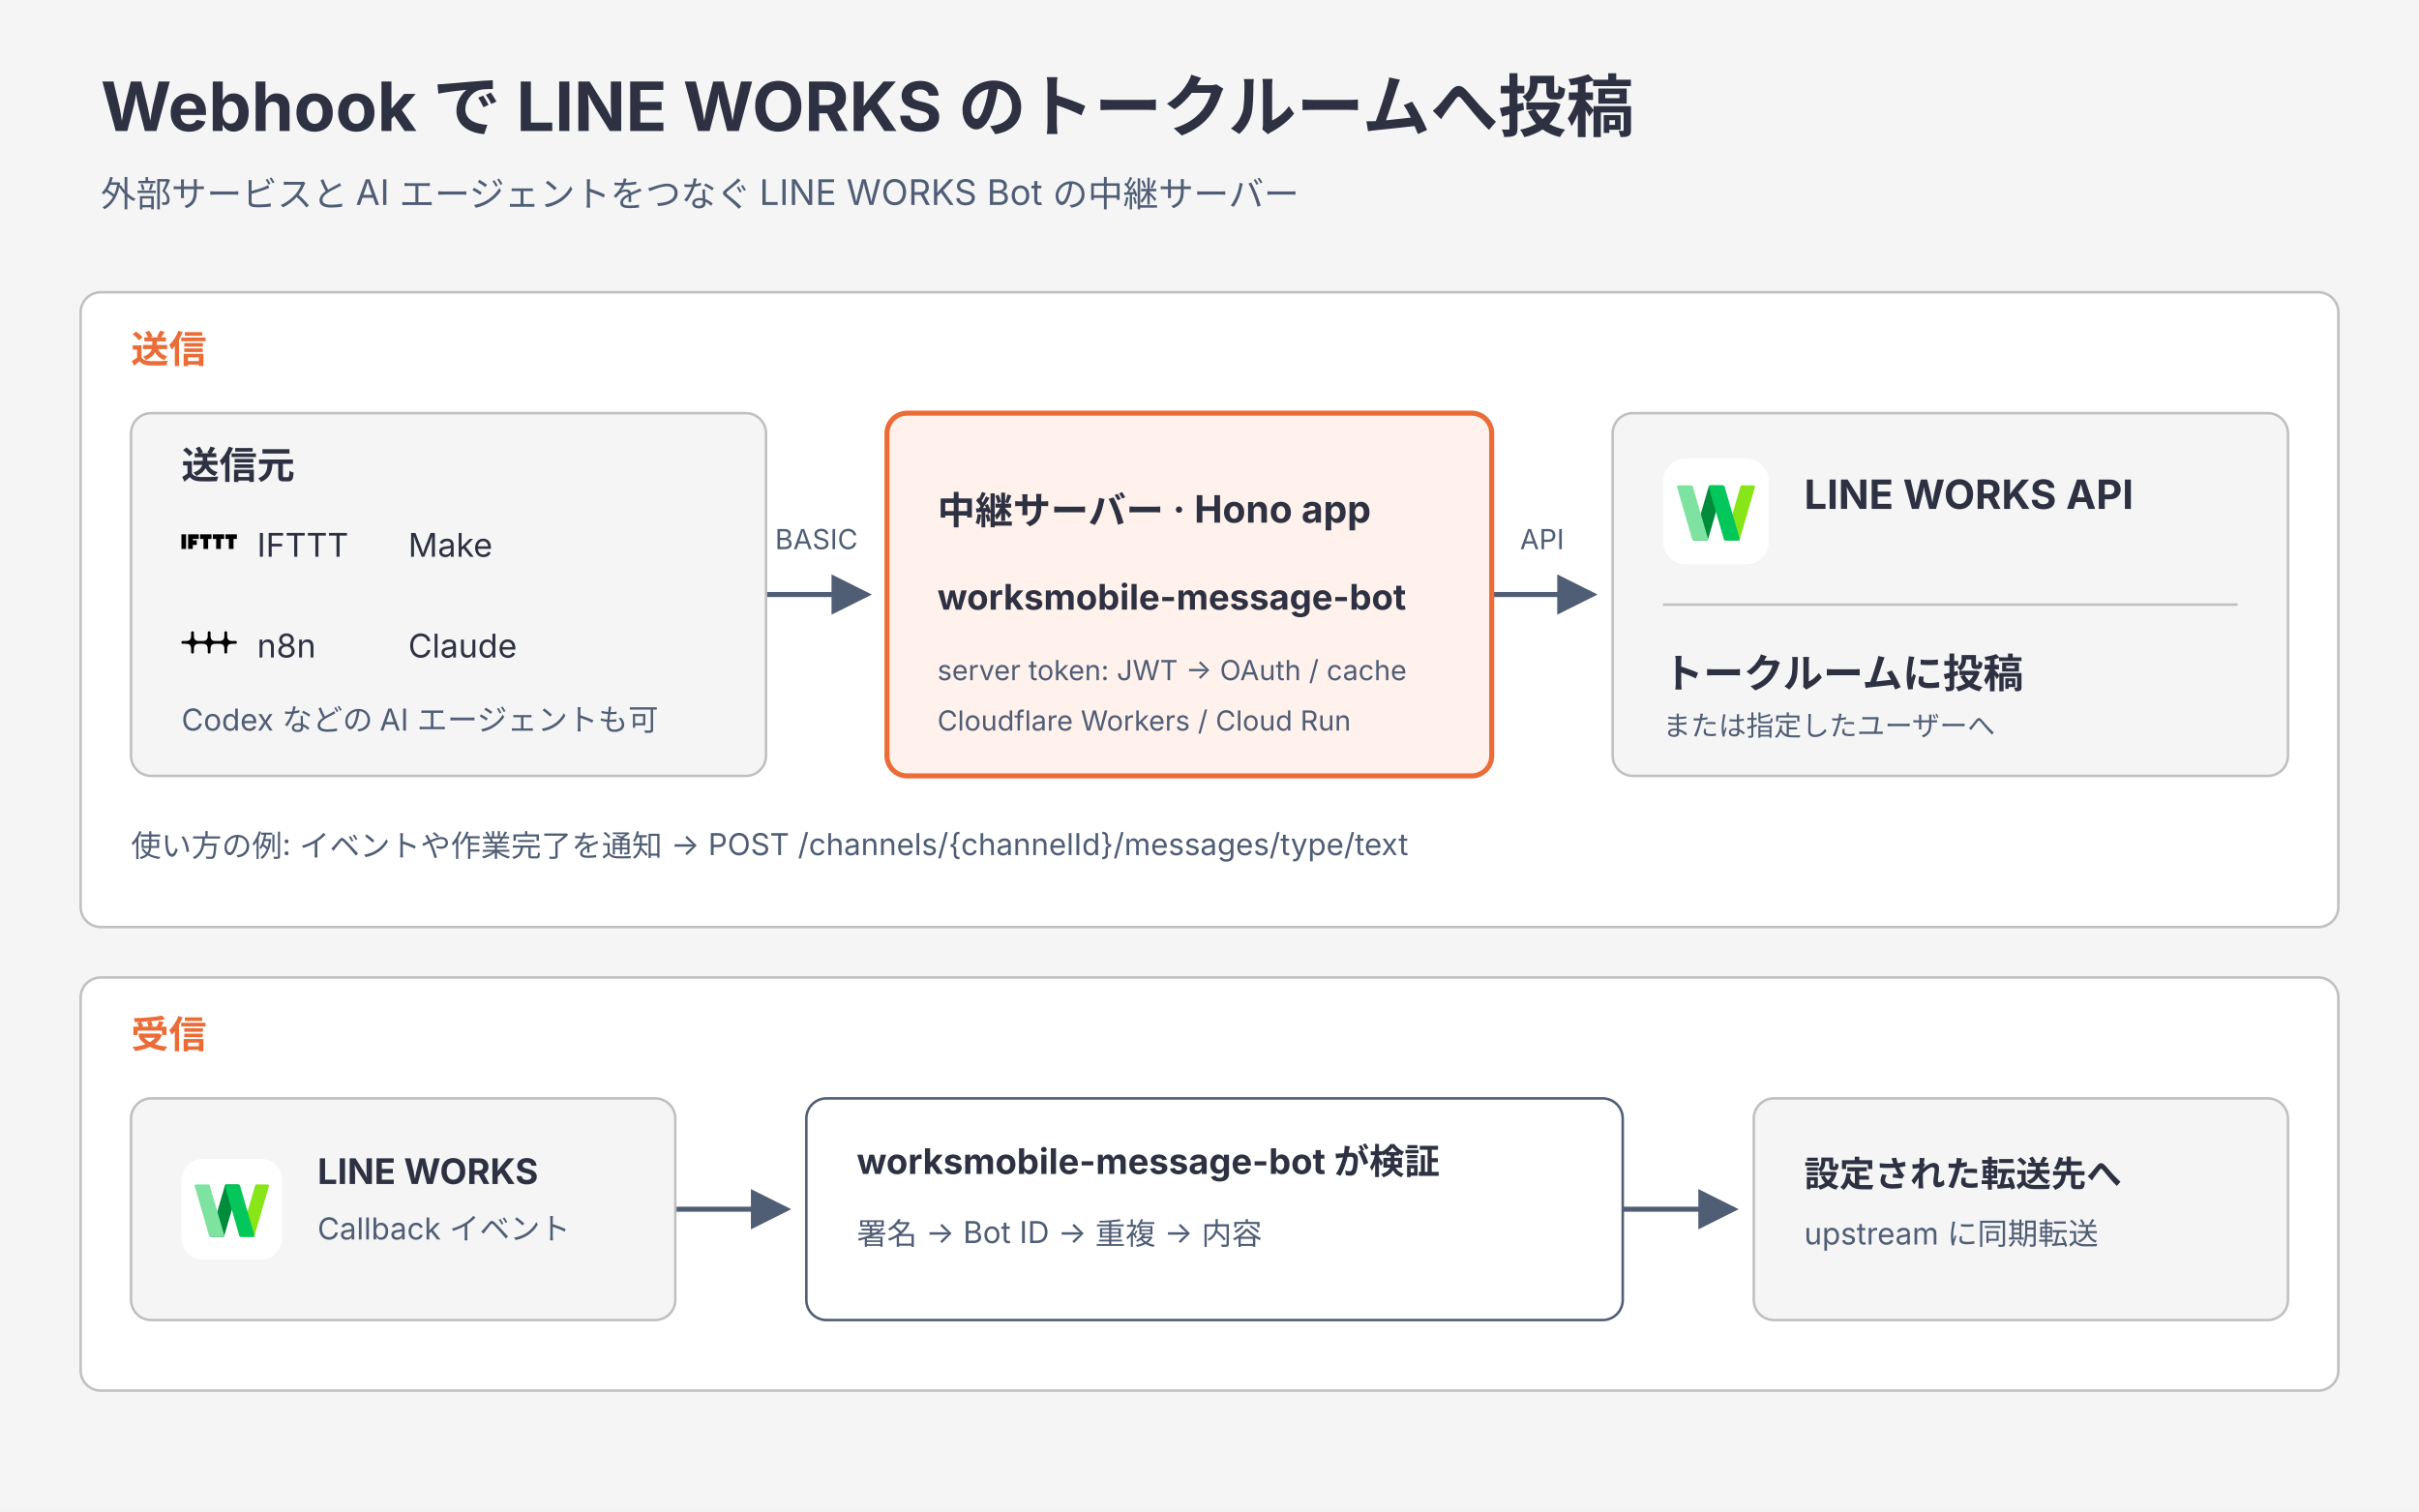
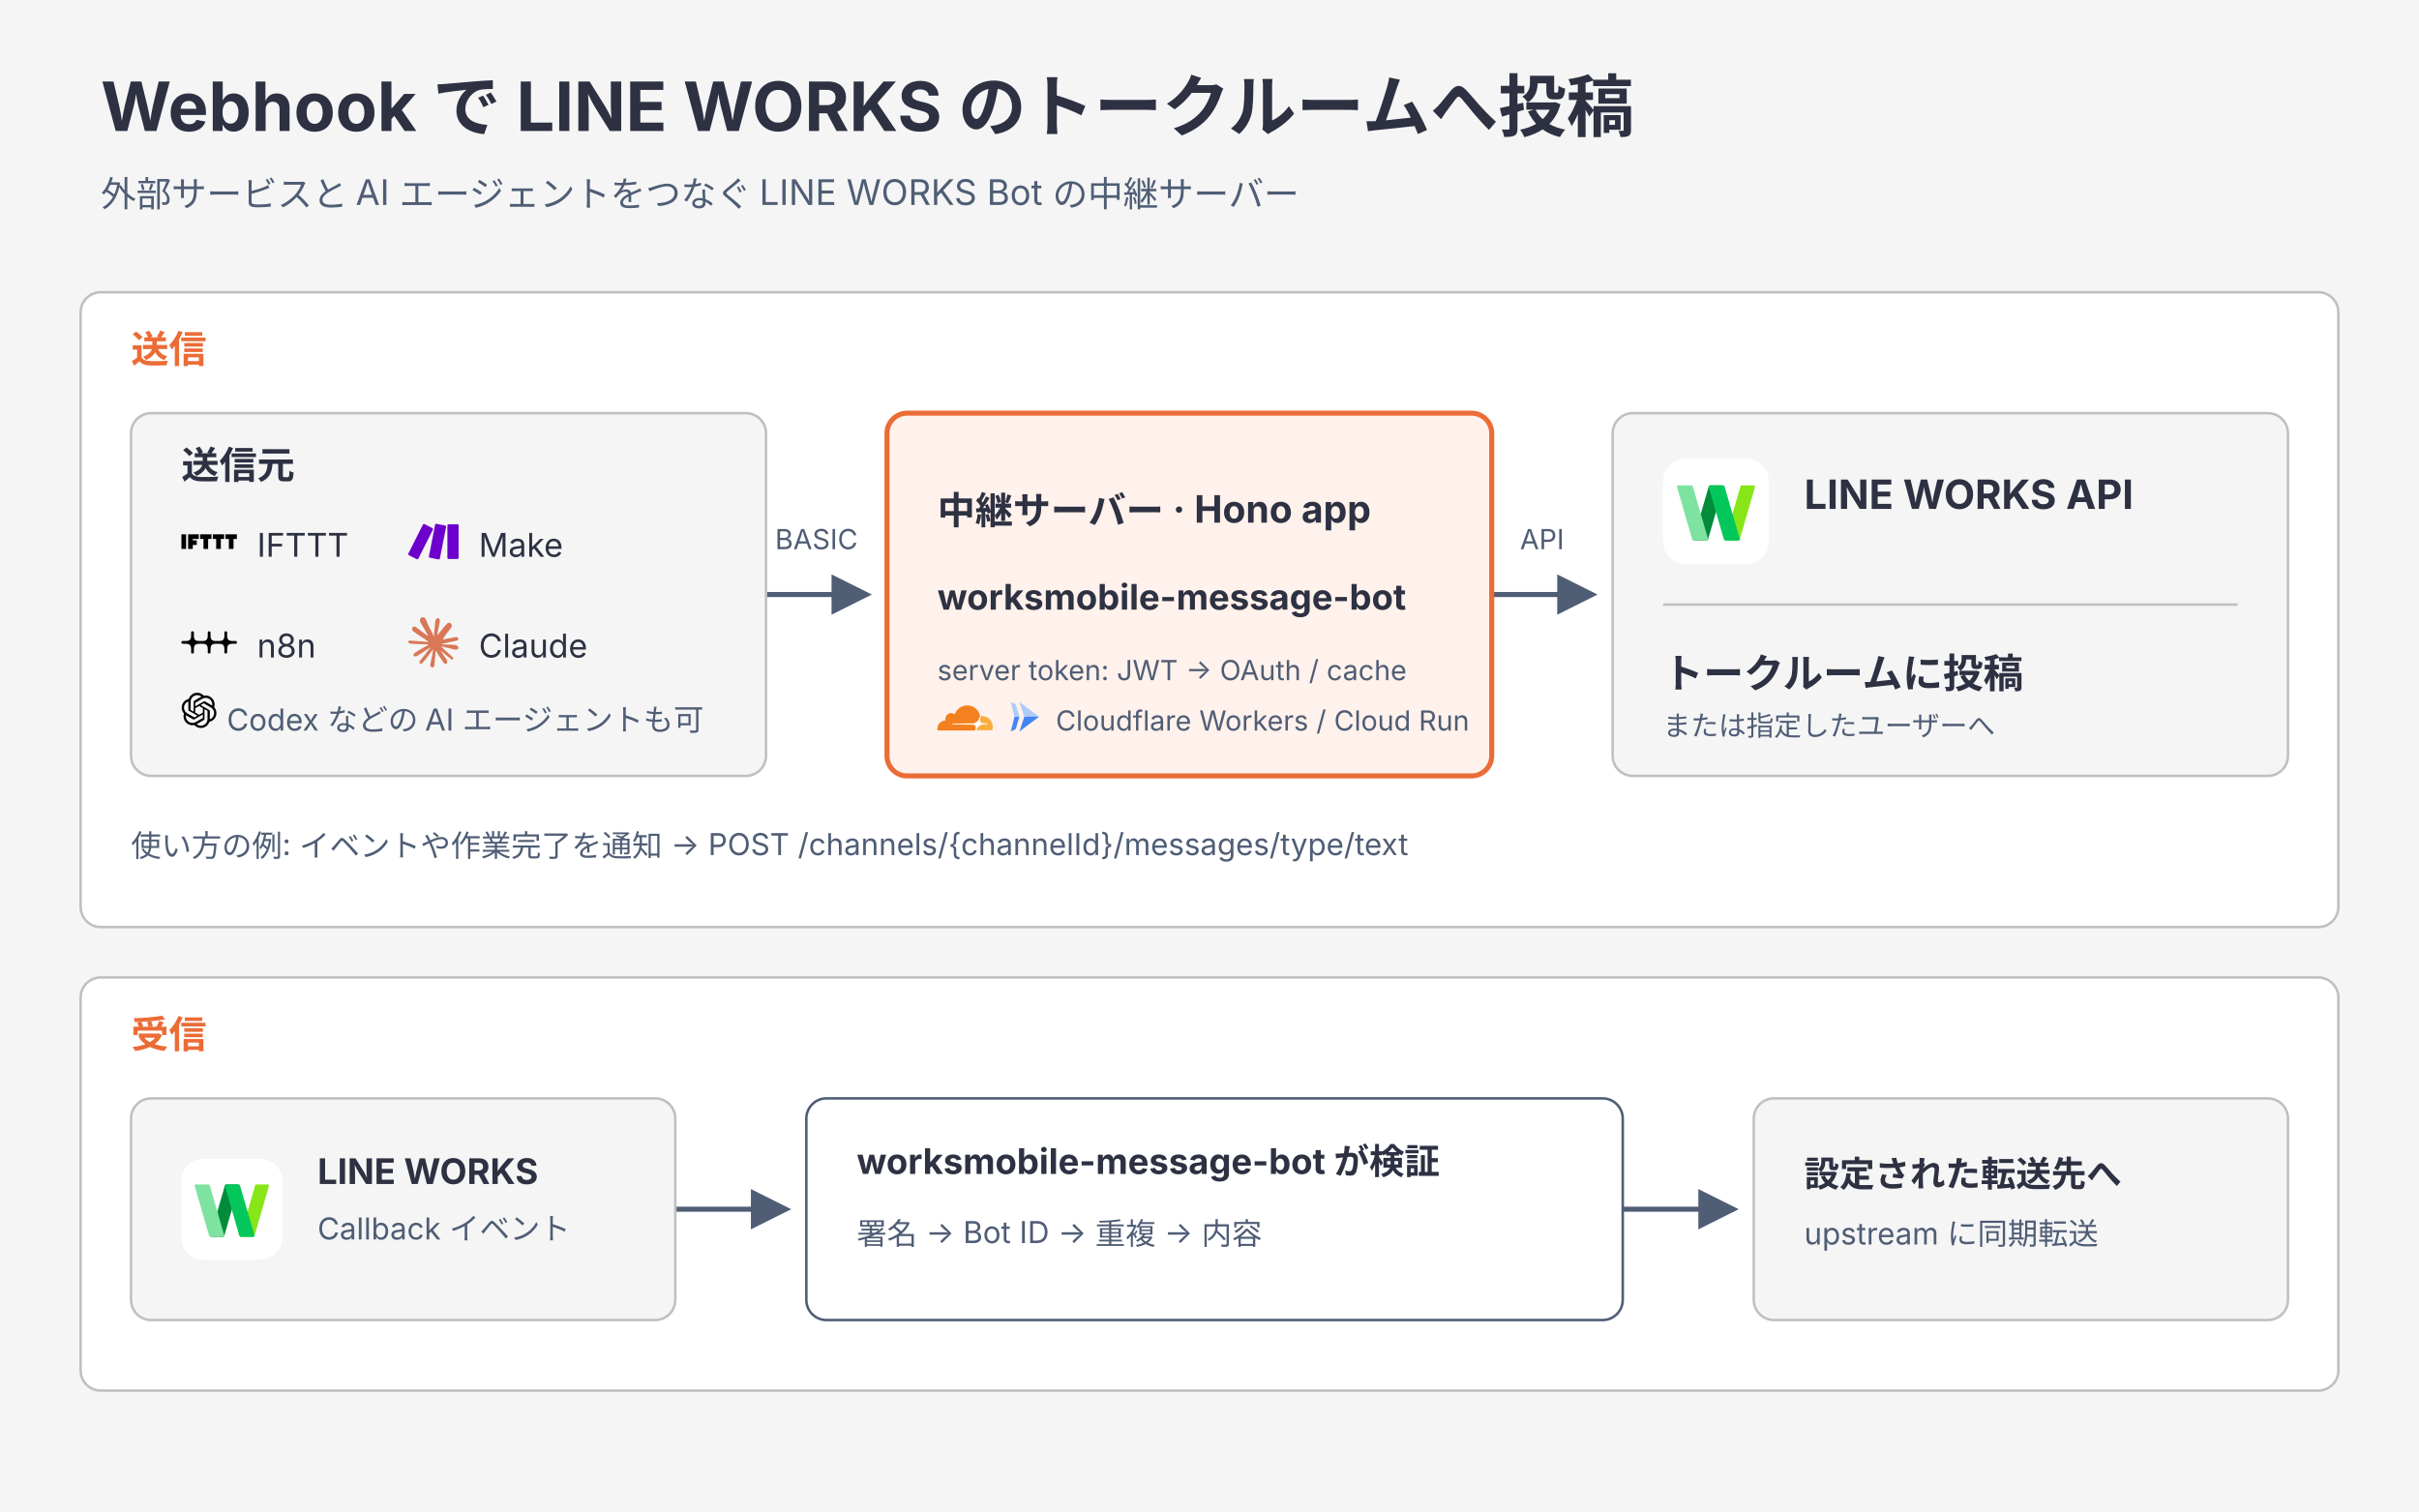
<svg xmlns="http://www.w3.org/2000/svg" viewBox="0 0 960 600" role="img" aria-labelledby="request-flow-title request-flow-desc">
  <defs>
    <marker id="request-arrow" markerWidth="8" markerHeight="8" refX="7" refY="4" orient="auto">
      <path d="M0 0L8 4L0 8Z" fill="#4f5d75" />
    </marker>
    <symbol id="ifttt-icon" viewBox="0 0 24 24">
      <path d="M0 8.82h2.024v6.36H0zm11.566 0h-3.47v2.024h1.446v4.337h2.024v-4.337h1.446V8.82zm5.494 0h-3.47v2.024h1.446v4.337h2.024v-4.337h1.446V8.82zm5.494 0h-3.47v2.024h1.446v4.337h2.024v-4.337H24V8.82zM7.518 10.843V8.82H2.892v6.36h2.024v-1.734H6.65v-2.024H4.916v-.578z" />
    </symbol>
    <symbol id="n8n-icon" viewBox="0 0 24 24">
      <path d="M4.8 16.8c.45 0 .6-.15.6-.6V15c0-1.8.6-2.4 2.4-2.4H9c1.8 0 2.4.6 2.4 2.4v1.2c0 .45.15.6.6.6s.6-.15.6-.6V15c0-1.8.6-2.4 2.4-2.4h1.2c1.8 0 2.4.6 2.4 2.4v1.2c0 .45.15.6.6.6s.6-.15.6-.6V15c0-1.8.6-2.4 2.4-2.4h1.2c.45 0 .6-.15.6-.6s-.15-.6-.6-.6h-1.2c-1.8 0-2.4-.6-2.4-2.4V7.8c0-.45-.15-.6-.6-.6s-.6.15-.6.6V9c0 1.8-.6 2.4-2.4 2.4H15c-1.8 0-2.4-.6-2.4-2.4V7.8c0-.45-.15-.6-.6-.6s-.6.15-.6.6V9c0 1.8-.6 2.4-2.4 2.4H7.8c-1.8 0-2.4-.6-2.4-2.4V7.8c0-.45-.15-.6-.6-.6s-.6.15-.6.6V9c0 1.8-.6 2.4-2.4 2.4H.6c-.45 0-.6.15-.6.6s.15.6.6.6h1.2c1.8 0 2.4.6 2.4 2.4v1.2c0 .45.15.6.6.6" />
    </symbol>
    <symbol id="lineworks-icon" viewBox="0 0 30 30">
      <path d="M23.556 0H6.444C2.885 0 0 2.885 0 6.444V23.556C0 27.115 2.885 30 6.444 30H23.556C27.115 30 30 27.115 30 23.556V6.444C30 2.885 27.115 0 23.556 0Z" fill="white" />
      <path d="M9.017 23.263H12.363C12.448 23.264 12.531 23.236 12.598 23.185C12.666 23.134 12.716 23.063 12.739 22.981L17.049 8.121C17.066 8.063 17.069 8.001 17.058 7.942C17.047 7.882 17.022 7.826 16.986 7.777C16.95 7.729 16.902 7.689 16.848 7.662C16.794 7.635 16.734 7.621 16.673 7.621H13.327C13.242 7.621 13.159 7.649 13.092 7.7C13.024 7.75 12.975 7.822 12.951 7.903L8.642 22.763C8.625 22.822 8.622 22.883 8.633 22.942C8.643 23.002 8.668 23.059 8.704 23.107C8.741 23.156 8.788 23.195 8.842 23.222C8.896 23.249 8.956 23.263 9.017 23.263Z" fill="#028B3A" />
      <path d="M18.012 23.263H21.359C21.444 23.263 21.526 23.236 21.594 23.185C21.662 23.134 21.711 23.062 21.734 22.981L26.043 8.121C26.06 8.063 26.063 8.001 26.052 7.942C26.041 7.882 26.017 7.826 25.98 7.777C25.944 7.729 25.897 7.689 25.843 7.662C25.788 7.635 25.728 7.621 25.668 7.621H22.321C22.236 7.621 22.154 7.649 22.086 7.7C22.019 7.751 21.969 7.822 21.946 7.903L17.637 22.763C17.619 22.822 17.616 22.883 17.627 22.943C17.638 23.003 17.663 23.059 17.699 23.108C17.735 23.156 17.783 23.195 17.837 23.223C17.892 23.25 17.951 23.264 18.012 23.263Z" fill="#88E518" />
      <path d="M12.363 23.263H8.642C8.557 23.264 8.475 23.236 8.407 23.185C8.339 23.134 8.29 23.063 8.267 22.981L3.957 8.121C3.94 8.063 3.937 8.001 3.948 7.942C3.959 7.882 3.983 7.826 4.02 7.777C4.056 7.729 4.103 7.689 4.157 7.662C4.212 7.635 4.272 7.621 4.332 7.621H8.054C8.139 7.621 8.221 7.649 8.289 7.7C8.357 7.751 8.406 7.822 8.43 7.903L12.739 22.763C12.756 22.822 12.759 22.883 12.748 22.943C12.738 23.003 12.713 23.059 12.677 23.108C12.64 23.156 12.593 23.195 12.538 23.223C12.484 23.25 12.424 23.264 12.363 23.263Z" fill="#7EE3A1" />
      <path d="M21.359 23.263H17.637C17.552 23.264 17.469 23.236 17.401 23.185C17.334 23.134 17.284 23.063 17.261 22.981L12.951 8.121C12.934 8.063 12.931 8.001 12.942 7.942C12.953 7.882 12.978 7.826 13.014 7.777C13.05 7.729 13.098 7.689 13.152 7.662C13.206 7.635 13.266 7.621 13.327 7.621H17.049C17.134 7.621 17.216 7.649 17.284 7.7C17.352 7.75 17.401 7.822 17.424 7.903L21.734 22.763C21.751 22.822 21.754 22.883 21.744 22.943C21.733 23.002 21.708 23.059 21.672 23.107C21.635 23.156 21.588 23.195 21.534 23.222C21.479 23.249 21.419 23.263 21.359 23.263Z" fill="#03C75A" />
    </symbol>
+     <symbol id="claude-icon" viewBox="0 0 24 24">
+       <path d="m4.714 15.956 4.717-2.647.079-.231-.079-.128h-.231l-.789-.049-2.696-.073-2.337-.097-2.265-.121-.571-.121-.534-.704.055-.352.48-.322.686.061 1.518.103 2.277.158 1.651.097 2.447.255h.389l.055-.158-.134-.097-.103-.097L6.973 9.836l-2.55-1.688-1.336-.971-.723-.492-.364-.461-.158-1.008.656-.723.88.061.225.061.892.686 1.906 1.475 2.489 1.834.364.303.146-.103.018-.073-.164-.273-1.354-2.447-1.445-2.489-.643-1.032-.17-.619c-.061-.255-.103-.467-.103-.729L6.287.134 6.7 0l.996.134.419.364.619 1.415 1.002 2.228 1.554 3.03.455.898.243.832.091.255h.158v-.146l.128-1.706.237-2.095.231-2.696.079-.759.376-.911.747-.492.583.279.48.686-.067.443-.285 1.852-.559 2.902-.364 1.943h.212l.243-.243.984-1.305 1.651-2.064.729-.82.85-.905.546-.431h1.032l.759 1.129-.34 1.166-1.062 1.348-.88 1.141-1.263 1.7-.789 1.36.073.109.188-.018 2.853-.607 1.542-.279 1.84-.316.832.389.091.395-.328.807-1.967.486-2.307.461-3.436.814-.043.03.049.061 1.548.146.662.036h1.621l3.018.225.789.522.474.638-.079.486-1.214.619-1.639-.389-3.825-.911-1.311-.328h-.182v.109l1.093 1.069 2.003 1.809 2.507 2.331.128.577-.322.455-.34-.049-2.204-1.657-.85-.747-1.925-1.621h-.128v.17l.443.65 2.344 3.521.121 1.081-.17.352-.607.212-.668-.121-1.372-1.925L14.38 17.959l-1.141-1.943-.14.079-.674 7.255-.316.37-.729.279-.607-.461-.322-.747.322-1.475.389-1.925.316-1.53.285-1.9.17-.631-.012-.043-.14.018-1.433 1.967-2.18 2.945-1.724 1.846-.413.164-.716-.37.067-.662.401-.589 2.386-3.036 1.439-1.882.929-1.087-.006-.158h-.055l-6.338 4.116-1.129.146-.486-.455.061-.747.231-.243 1.906-1.311Z" fill="#D97757" />
+     </symbol>
+     <symbol id="codex-icon" viewBox="0 0 256 260">
+       <path d="M239.184 106.203a64.716 64.716 0 0 0-5.576-53.103C219.452 28.459 191 15.784 163.213 21.74A65.586 65.586 0 0 0 52.096 45.22a64.716 64.716 0 0 0-43.23 31.36c-14.31 24.602-11.061 55.634 8.033 76.74a64.665 64.665 0 0 0 5.525 53.102c14.174 24.65 42.644 37.324 70.446 31.36a64.72 64.72 0 0 0 48.754 21.744c28.481.025 53.714-18.361 62.414-45.481a64.767 64.767 0 0 0 43.229-31.36c14.137-24.558 10.875-55.423-8.083-76.483Zm-97.56 136.338a48.397 48.397 0 0 1-31.105-11.255l1.535-.87 51.67-29.825a8.595 8.595 0 0 0 4.247-7.367v-72.85l21.845 12.636c.218.111.37.32.409.563v60.367c-.056 26.818-21.783 48.545-48.601 48.601Zm-104.466-44.61a48.345 48.345 0 0 1-5.781-32.589l1.534.921 51.722 29.826a8.339 8.339 0 0 0 8.441 0l63.181-36.425v25.221a.87.87 0 0 1-.358.665l-52.335 30.184c-23.257 13.398-52.97 5.431-66.404-17.803ZM23.549 85.38a48.499 48.499 0 0 1 25.58-21.333v61.39a8.288 8.288 0 0 0 4.195 7.316l62.874 36.272-21.845 12.636a.819.819 0 0 1-.767 0L41.353 151.53c-23.211-13.454-31.171-43.144-17.804-66.405v.256Zm179.466 41.695-63.08-36.63L161.73 77.86a.819.819 0 0 1 .768 0l52.233 30.184a48.6 48.6 0 0 1-7.316 87.635v-61.391a8.544 8.544 0 0 0-4.4-7.213Zm21.742-32.69-1.535-.922-51.619-30.081a8.39 8.39 0 0 0-8.492 0L99.98 99.808V74.587a.716.716 0 0 1 .307-.665l52.233-30.133a48.652 48.652 0 0 1 72.236 50.391v.205ZM88.061 139.097l-21.845-12.585a.87.87 0 0 1-.41-.614V65.685a48.652 48.652 0 0 1 79.757-37.346l-1.535.87-51.67 29.825a8.595 8.595 0 0 0-4.246 7.367l-.051 72.697Zm11.868-25.58 28.138-16.217 28.188 16.218v32.434l-28.086 16.218-28.188-16.218-.052-32.434Z" />
+     </symbol>
+     <symbol id="make-icon" viewBox="0 0 24 24">
+       <path d="M13.38 3.498c-.27 0-.511.19-.566.465L9.85 18.986a.578.578 0 0 0 .453.678l4.095.826a.58.58 0 0 0 .682-.455l2.963-15.021a.578.578 0 0 0-.453-.678l-4.096-.826a.589.589 0 0 0-.113-.012zm-5.876.098a.576.576 0 0 0-.516.318L.062 17.697a.575.575 0 0 0 .256.774l3.733 1.877a.578.578 0 0 0 .775-.258l6.926-13.781a.577.577 0 0 0-.256-.776L7.762 3.658a.571.571 0 0 0-.258-.062zm11.74.115a.576.576 0 0 0-.576.576v15.426c0 .318.258.578.576.578h4.178a.58.58 0 0 0 .578-.578V4.287a.578.578 0 0 0-.578-.576Z" fill="#6D00CC" />
+     </symbol>
+     <symbol id="cloudflare-icon" viewBox="0 0 256 116">
+       <path fill="#FFF" d="m202.357 49.394-5.311-2.124C172.085 103.434 72.786 69.289 66.81 85.997c-.996 11.286 54.227 2.146 93.706 4.059 12.039.583 18.076 9.671 12.964 24.484l10.069.031c11.615-36.209 48.683-17.73 50.232-29.68-2.545-7.857-42.601 0-31.425-35.497Z" />
+       <path fill="#F4811F" d="M176.332 108.348c1.593-5.31 1.062-10.622-1.593-13.809-2.656-3.187-6.374-5.31-11.154-5.842L71.17 87.634c-.531 0-1.062-.53-1.593-.53-.531-.532-.531-1.063 0-1.594.531-1.062 1.062-1.594 2.124-1.594l92.946-1.062c11.154-.53 22.839-9.56 27.087-20.182l5.312-13.809c0-.532.531-1.063 0-1.594C191.203 20.182 166.772 0 138.091 0 111.535 0 88.697 16.995 80.73 40.896c-5.311-3.718-11.684-5.843-19.12-5.31-12.747 1.061-22.838 11.683-24.432 24.43-.531 3.187 0 6.374.532 9.56C16.996 70.107 0 87.103 0 108.348c0 2.124 0 3.718.531 5.842 0 1.063 1.062 1.594 1.594 1.594h170.489c1.062 0 2.125-.53 2.125-1.594l1.593-5.842Z" />
+       <path fill="#FAAD3F" d="M205.544 48.863h-2.656c-.531 0-1.062.53-1.593 1.062l-3.718 12.747c-1.593 5.31-1.062 10.623 1.594 13.809 2.655 3.187 6.373 5.31 11.153 5.843l19.652 1.062c.53 0 1.062.53 1.593.53.53.532.53 1.063 0 1.594-.531 1.063-1.062 1.594-2.125 1.594l-20.182 1.062c-11.154.53-22.838 9.56-27.087 20.182l-1.063 4.78c-.531.532 0 1.594 1.063 1.594h70.108c1.062 0 1.593-.531 1.593-1.593 1.062-4.25 2.124-9.03 2.124-13.81 0-27.618-22.838-50.456-50.456-50.456" />
+     </symbol>
+     <symbol id="cloud-run-icon" viewBox="0 0 24 24">
+       <path d="M8.9 2.63 12.02 12h9.36z" fill="#aecbfa" fill-rule="evenodd" />
+       <path d="M21.38 12h-9.36L8.9 21.38zM3.44 21.38l3.13-1.57L8.9 12H5.78z" fill-rule="evenodd" fill="#4285f4" />
+       <path d="M3.44 2.63 5.78 12H8.9L6.57 4.19z" fill="#aecbfa" fill-rule="evenodd" />
+     </symbol>
  </defs>
  <rect width="960" height="600" fill="#f5f5f5" />
  <text x="40" y="52" fill="#2d3142" font-family="system-ui, -apple-system, 'Segoe UI', sans-serif" font-size="27" font-weight="700">Webhook で LINE WORKS のトークルームへ投稿</text>
  <text x="40" y="82" fill="#4f5d75" font-family="system-ui, -apple-system, 'Segoe UI', sans-serif" font-size="14">外部サービスと AI エージェントをつなぐ LINE WORKS Bot の中継サーバー</text>
  <rect x="32" y="116" width="896" height="252" rx="8" fill="#fff" stroke="#bfc0c0" />
  <text x="52" y="144" fill="#eb6c36" font-family="system-ui, -apple-system, 'Segoe UI', sans-serif" font-size="15" font-weight="700">送信</text>
  <line x1="304" y1="236" x2="344" y2="236" stroke="#4f5d75" stroke-width="2" marker-end="url(#request-arrow)" />
  <line x1="592" y1="236" x2="632" y2="236" stroke="#4f5d75" stroke-width="2" marker-end="url(#request-arrow)" />
  <text x="324" y="218" text-anchor="middle" fill="#4f5d75" font-family="system-ui, -apple-system, 'Segoe UI', sans-serif" font-size="11">BASIC</text>
  <text x="612" y="218" text-anchor="middle" fill="#4f5d75" font-family="system-ui, -apple-system, 'Segoe UI', sans-serif" font-size="11">API</text>
  <rect x="52" y="164" width="252" height="144" rx="8" fill="#f5f5f5" stroke="#bfc0c0" />
  <text x="72" y="190" fill="#2d3142" font-family="system-ui, -apple-system, 'Segoe UI', sans-serif" font-size="15" font-weight="700">送信元</text>
  <use href="#ifttt-icon" x="72" y="204" width="22" height="22" fill="#000" />
  <text x="102" y="221" fill="#2d3142" font-family="system-ui, -apple-system, 'Segoe UI', sans-serif" font-size="13">IFTTT</text>
-   <text x="162" y="221" fill="#2d3142" font-family="system-ui, -apple-system, 'Segoe UI', sans-serif" font-size="13">Make</text>
+   <use href="#make-icon" x="162" y="205" width="20" height="20" />
+   <text x="190" y="221" fill="#2d3142" font-family="system-ui, -apple-system, 'Segoe UI', sans-serif" font-size="13">Make</text>
  <use href="#n8n-icon" x="72" y="244" width="22" height="22" fill="#000" />
  <text x="102" y="261" fill="#2d3142" font-family="system-ui, -apple-system, 'Segoe UI', sans-serif" font-size="13">n8n</text>
-   <text x="162" y="261" fill="#2d3142" font-family="system-ui, -apple-system, 'Segoe UI', sans-serif" font-size="13">Claude</text>
-   <text x="72" y="290" fill="#4f5d75" font-family="system-ui, -apple-system, 'Segoe UI', sans-serif" font-size="12">Codex などの AI エージェントも可</text>
+   <use href="#claude-icon" x="162" y="245" width="20" height="20" />
+   <text x="190" y="261" fill="#2d3142" font-family="system-ui, -apple-system, 'Segoe UI', sans-serif" font-size="13">Claude</text>
+   <use href="#codex-icon" x="72" y="275" width="14" height="14" />
+   <text x="90" y="290" fill="#4f5d75" font-family="system-ui, -apple-system, 'Segoe UI', sans-serif" font-size="12">Codex などの AI エージェントも可</text>
  <rect x="352" y="164" width="240" height="144" rx="8" fill="#fff1eb" stroke="#eb6c36" stroke-width="2" />
  <text x="372" y="208" fill="#2d3142" font-family="system-ui, -apple-system, 'Segoe UI', sans-serif" font-size="15" font-weight="700">中継サーバー · Hono app</text>
  <text x="372" y="242" fill="#2d3142" font-family="system-ui, -apple-system, 'Segoe UI', sans-serif" font-size="14" font-weight="700">worksmobile-message-bot</text>
  <text x="372" y="270" fill="#4f5d75" font-family="system-ui, -apple-system, 'Segoe UI', sans-serif" font-size="11">server token: JWT → OAuth / cache</text>
-   <text x="372" y="290" fill="#4f5d75" font-family="system-ui, -apple-system, 'Segoe UI', sans-serif" font-size="11">Cloudflare Workers / Cloud Run</text>
+   <use href="#cloudflare-icon" x="372" y="280" width="22" height="10" />
+   <use href="#cloud-run-icon" x="399" y="277" width="15" height="15" />
+   <text x="419" y="290" fill="#4f5d75" font-family="system-ui, -apple-system, 'Segoe UI', sans-serif" font-size="11">Cloudflare Workers / Cloud Run</text>
  <rect x="640" y="164" width="268" height="144" rx="8" fill="#f5f5f5" stroke="#bfc0c0" />
  <use href="#lineworks-icon" x="660" y="182" width="42" height="42" />
  <text x="716" y="202" fill="#2d3142" font-family="system-ui, -apple-system, 'Segoe UI', sans-serif" font-size="16" font-weight="700">LINE WORKS API</text>
  <line x1="660" y1="240" x2="888" y2="240" stroke="#bfc0c0" stroke-width="1" />
  <text x="660" y="273" fill="#2d3142" font-family="system-ui, -apple-system, 'Segoe UI', sans-serif" font-size="16" font-weight="700">トークルームに投稿</text>
  <text x="660" y="292" fill="#4f5d75" font-family="system-ui, -apple-system, 'Segoe UI', sans-serif" font-size="11">または指定したユーザーへ</text>
  <text x="52" y="340" fill="#4f5d75" font-family="system-ui, -apple-system, 'Segoe UI', sans-serif" font-size="12">使い方の例: イベントや作業完了を通知 → POST /channels/{channelId}/messages/type/text</text>
  <rect x="32" y="388" width="896" height="164" rx="8" fill="#fff" stroke="#bfc0c0" />
  <text x="52" y="416" fill="#eb6c36" font-family="system-ui, -apple-system, 'Segoe UI', sans-serif" font-size="15" font-weight="700">受信</text>
  <line x1="268" y1="480" x2="312" y2="480" stroke="#4f5d75" stroke-width="2" marker-end="url(#request-arrow)" />
  <line x1="644" y1="480" x2="688" y2="480" stroke="#4f5d75" stroke-width="2" marker-end="url(#request-arrow)" />
  <rect x="52" y="436" width="216" height="88" rx="8" fill="#f5f5f5" stroke="#bfc0c0" />
  <use href="#lineworks-icon" x="72" y="460" width="40" height="40" />
  <text x="126" y="470" fill="#2d3142" font-family="system-ui, -apple-system, 'Segoe UI', sans-serif" font-size="14" font-weight="700">LINE WORKS</text>
  <text x="126" y="492" fill="#4f5d75" font-family="system-ui, -apple-system, 'Segoe UI', sans-serif" font-size="12">Callback イベント</text>
  <rect x="320" y="436" width="324" height="88" rx="8" fill="#fff" stroke="#4f5d75" />
  <text x="340" y="466" fill="#2d3142" font-family="system-ui, -apple-system, 'Segoe UI', sans-serif" font-size="14" font-weight="700">worksmobile-message-bot が検証</text>
  <text x="340" y="494" fill="#4f5d75" font-family="system-ui, -apple-system, 'Segoe UI', sans-serif" font-size="12">署名 → Bot ID → 重複 → 内容</text>
  <rect x="696" y="436" width="212" height="88" rx="8" fill="#f5f5f5" stroke="#bfc0c0" />
  <text x="716" y="471" fill="#2d3142" font-family="system-ui, -apple-system, 'Segoe UI', sans-serif" font-size="14" font-weight="700">設定された転送先へ</text>
  <text x="716" y="494" fill="#4f5d75" font-family="system-ui, -apple-system, 'Segoe UI', sans-serif" font-size="12">upstream に同期転送</text>
</svg>
